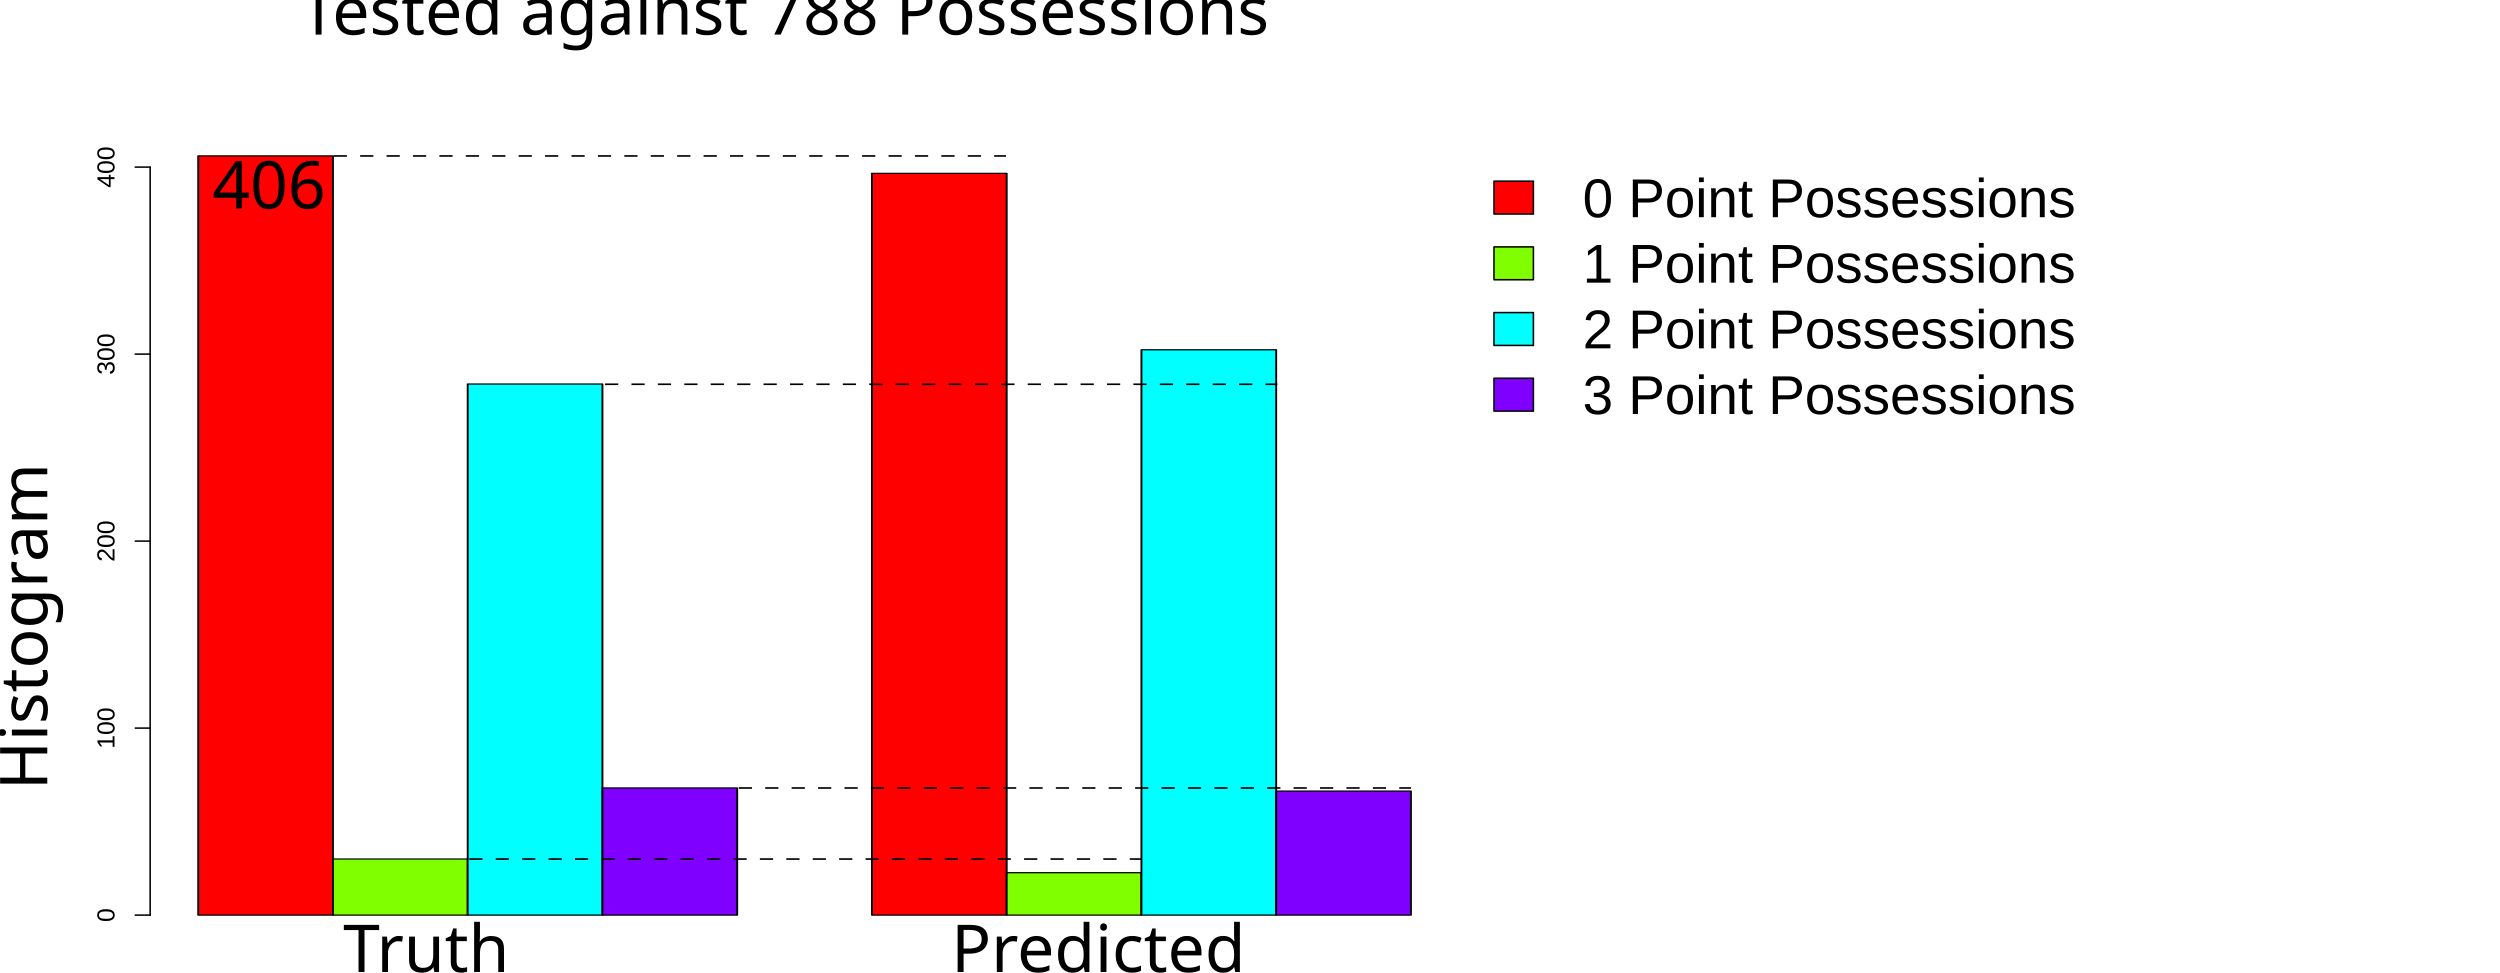
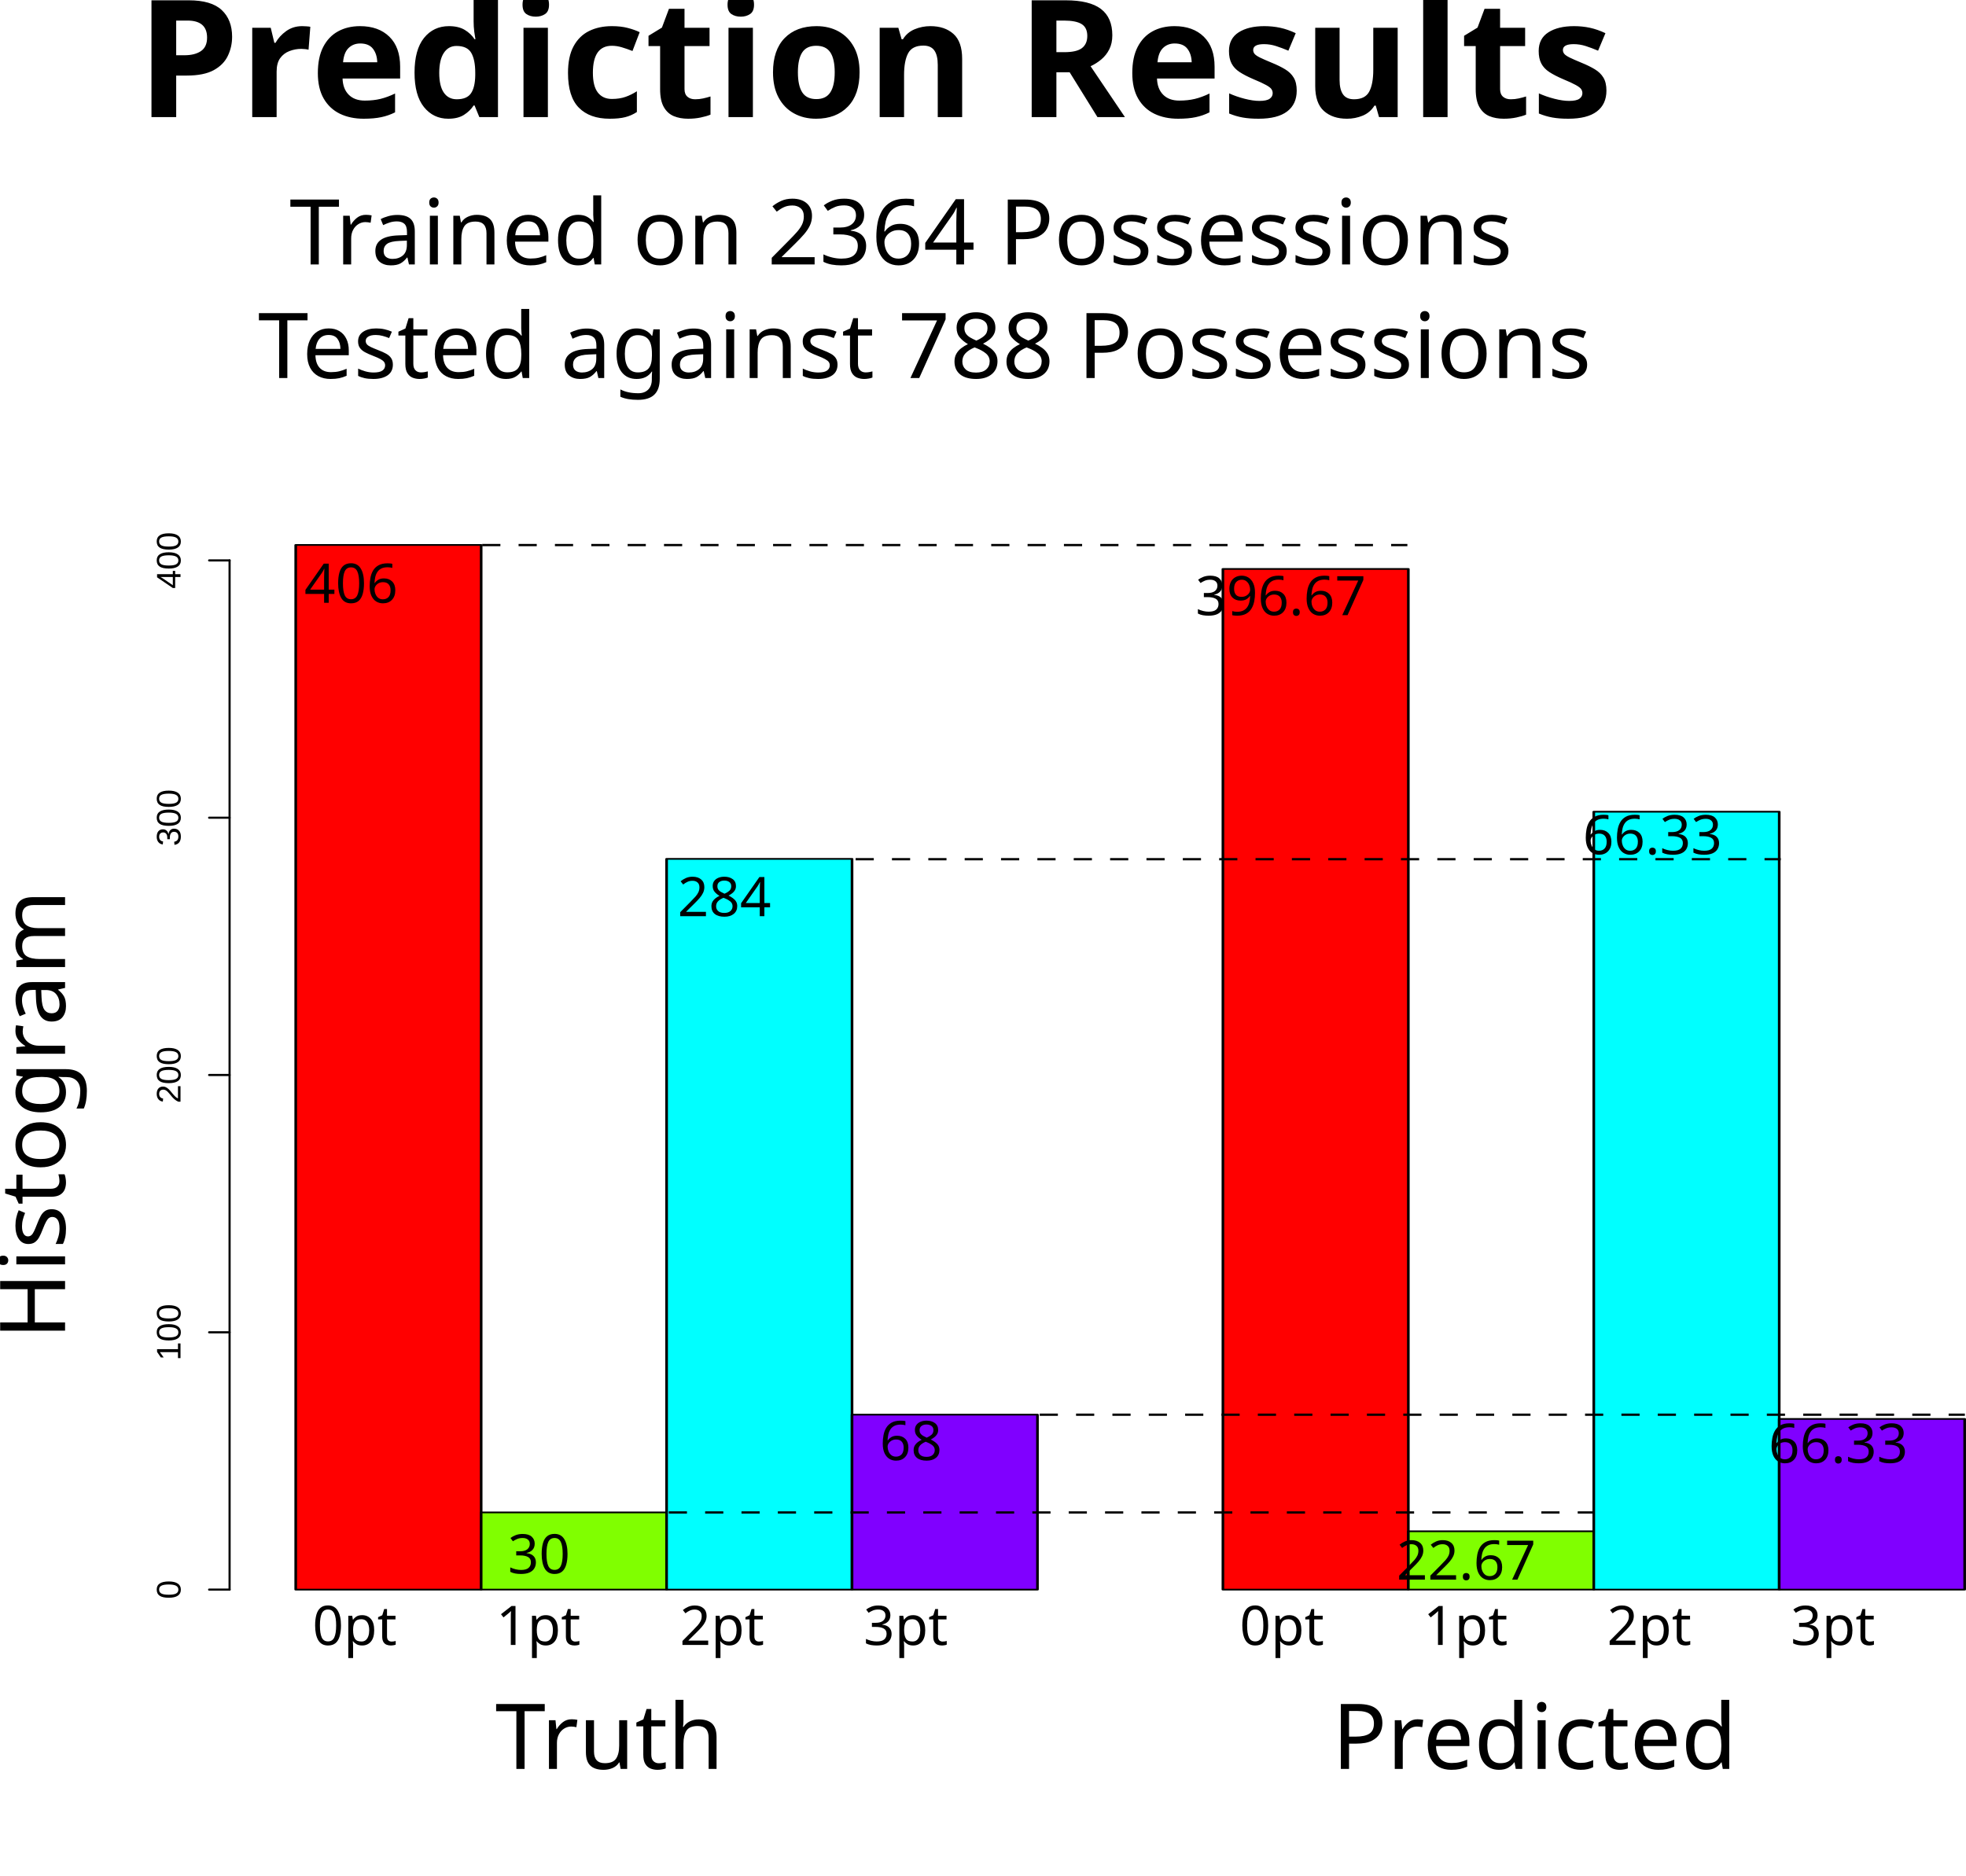
- <svg xmlns="http://www.w3.org/2000/svg" width="1514.071" height="589.151" id="svg3477" version="1.1">
+ <svg xmlns="http://www.w3.org/2000/svg" width="865.189" height="825.526" id="svg3477" version="1.1">
  <defs id="defs3479">
    <clipPath clipPathUnits="userSpaceOnUse" id="clipPath102">
      <path d="M 0,0 504,0 504,504 0,504 0,0 z" id="path104" />
    </clipPath>
    <clipPath clipPathUnits="userSpaceOnUse" id="clipPath82">
      <path d="M 0,0 504,0 504,504 0,504 0,0 z" id="path84" />
    </clipPath>
    <clipPath clipPathUnits="userSpaceOnUse" id="clipPath62">
      <path d="M 0,0 504,0 504,504 0,504 0,0 z" id="path64" />
    </clipPath>
    <clipPath clipPathUnits="userSpaceOnUse" id="clipPath22">
      <path d="M 0,0 504,0 504,504 0,504 0,0 z" id="path24" />
    </clipPath>
  </defs>
-   <g id="layer1" transform="translate(-151.5215,-246.25)">
+   <g id="layer1" transform="translate(-141.42,-100.788)">
    <g transform="matrix(1.912652,0,0,-1.25,129.2586,896.861)" style="display:inline" id="g18">
      <g id="g20" clip-path="url(#clipPath22)">
        <g id="g26" transform="matrix(1,0,0,-1,0,504)">
          <path d="m 74.4,59.04 42.667,0 0,367.842 -42.667,0 0,-367.842 z" style="fill:#ff0000;fill-opacity:1;fill-rule:nonzero;stroke:#000000;stroke-width:0.606;stroke-linecap:round;stroke-linejoin:round;stroke-miterlimit:10;stroke-opacity:1;stroke-dasharray:none" id="path28" />
        </g>
        <g id="g30" transform="matrix(1,0,0,-1,0,504)">
          <path d="m 117.067,399.701 42.667,0 0,27.18 -42.667,0 0,-27.18 z" style="fill:#80ff00;fill-opacity:1;fill-rule:nonzero;stroke:#000000;stroke-width:0.606;stroke-linecap:round;stroke-linejoin:round;stroke-miterlimit:10;stroke-opacity:1;stroke-dasharray:none" id="path32" />
        </g>
        <g id="g34" transform="matrix(1,0,0,-1,0,504)">
          <path d="m 159.733,169.574 42.667,0 0,257.308 -42.667,0 0,-257.308 z" style="fill:#00ffff;fill-opacity:1;fill-rule:nonzero;stroke:#000000;stroke-width:0.606;stroke-linecap:round;stroke-linejoin:round;stroke-miterlimit:10;stroke-opacity:1;stroke-dasharray:none" id="path36" />
        </g>
        <g id="g38" transform="matrix(1,0,0,-1,0,504)">
          <path d="m 202.4,365.273 42.667,0 0,61.609 -42.667,0 0,-61.609 z" style="fill:#8000ff;fill-opacity:1;fill-rule:nonzero;stroke:#000000;stroke-width:0.606;stroke-linecap:round;stroke-linejoin:round;stroke-miterlimit:10;stroke-opacity:1;stroke-dasharray:none" id="path40" />
        </g>
      </g>
    </g>
    <g transform="matrix(1.25,0,0,-1.25,168.6546,896.861)" style="display:inline" id="g58" />
    <g transform="matrix(1.25,0,0,-1.25,168.6546,896.861)" style="display:inline" id="g78" />
    <g transform="matrix(1.25,0,0,-1.25,168.6546,896.861)" style="display:inline" id="g98">
      <g id="g100" clip-path="url(#clipPath102)">
        <g id="g106" transform="matrix(1,0,0,-1,0,504)">
          <path d="m 59.04,426.882 0,-362.406" style="fill:none;stroke:#000000;stroke-width:0.75;stroke-linecap:round;stroke-linejoin:round;stroke-miterlimit:10;stroke-opacity:1;stroke-dasharray:none" id="path108" />
        </g>
        <g id="g110" transform="matrix(1,0,0,-1,0,504)">
          <path d="m 59.04,426.882 -7.2,0" style="fill:none;stroke:#000000;stroke-width:0.75;stroke-linecap:round;stroke-linejoin:round;stroke-miterlimit:10;stroke-opacity:1;stroke-dasharray:none" id="path112" />
        </g>
        <g id="g114" transform="matrix(1,0,0,-1,0,504)">
          <path d="m 59.04,336.28 -7.2,0" style="fill:none;stroke:#000000;stroke-width:0.75;stroke-linecap:round;stroke-linejoin:round;stroke-miterlimit:10;stroke-opacity:1;stroke-dasharray:none" id="path116" />
        </g>
        <g id="g118" transform="matrix(1,0,0,-1,0,504)">
          <path d="m 59.04,245.679 -7.2,0" style="fill:none;stroke:#000000;stroke-width:0.75;stroke-linecap:round;stroke-linejoin:round;stroke-miterlimit:10;stroke-opacity:1;stroke-dasharray:none" id="path120" />
        </g>
        <g id="g122" transform="matrix(1,0,0,-1,0,504)">
          <path d="m 59.04,155.077 -7.2,0" style="fill:none;stroke:#000000;stroke-width:0.75;stroke-linecap:round;stroke-linejoin:round;stroke-miterlimit:10;stroke-opacity:1;stroke-dasharray:none" id="path124" />
        </g>
        <g id="g126" transform="matrix(1,0,0,-1,0,504)">
          <path d="m 59.04,64.476 -7.2,0" style="fill:none;stroke:#000000;stroke-width:0.75;stroke-linecap:round;stroke-linejoin:round;stroke-miterlimit:10;stroke-opacity:1;stroke-dasharray:none" id="path128" />
        </g>
        <g id="g130" transform="matrix(1,0,0,-1,0,504)">
          <text transform="matrix(0,-1,1,0,41.76,430.2185)" id="text132">
            <tspan style="font-size:12px;font-variant:normal;font-weight:normal;writing-mode:lr-tb;fill:#000000;fill-opacity:1;fill-rule:nonzero;stroke:none;font-family:Arial;-inkscape-font-specification:ArialMT" x="0" y="0" id="tspan134">0</tspan>
          </text>
        </g>
        <g id="g136" transform="matrix(1,0,0,-1,0,504)">
          <text transform="matrix(0,-1,1,0,41.76,346.291)" id="text138">
            <tspan style="font-size:12px;font-variant:normal;font-weight:normal;writing-mode:lr-tb;fill:#000000;fill-opacity:1;fill-rule:nonzero;stroke:none;font-family:Arial;-inkscape-font-specification:ArialMT" x="0 6.674 13.349" y="0" id="tspan140">100</tspan>
          </text>
        </g>
        <g id="g142" transform="matrix(1,0,0,-1,0,504)">
          <text transform="matrix(0,-1,1,0,41.76,255.6896)" id="text144">
            <tspan style="font-size:12px;font-variant:normal;font-weight:normal;writing-mode:lr-tb;fill:#000000;fill-opacity:1;fill-rule:nonzero;stroke:none;font-family:Arial;-inkscape-font-specification:ArialMT" x="0 6.674 13.349" y="0" id="tspan146">200</tspan>
          </text>
        </g>
        <g id="g148" transform="matrix(1,0,0,-1,0,504)">
          <text transform="matrix(0,-1,1,0,41.76,165.0882)" id="text150">
            <tspan style="font-size:12px;font-variant:normal;font-weight:normal;writing-mode:lr-tb;fill:#000000;fill-opacity:1;fill-rule:nonzero;stroke:none;font-family:Arial;-inkscape-font-specification:ArialMT" x="0 6.674 13.349" y="0" id="tspan152">300</tspan>
          </text>
        </g>
        <g id="g154" transform="matrix(1,0,0,-1,0,504)">
          <text transform="matrix(0,-1,1,0,41.76,74.48682)" id="text156">
            <tspan style="font-size:12px;font-variant:normal;font-weight:normal;writing-mode:lr-tb;fill:#000000;fill-opacity:1;fill-rule:nonzero;stroke:none;font-family:Arial;-inkscape-font-specification:ArialMT" x="0 6.674 13.349" y="0" id="tspan158">400</tspan>
          </text>
        </g>
      </g>
    </g>
-     <g style="display:inline" id="g3356" transform="matrix(2.210376,0,0,2.210376,-165.59,163.0136)">
-       <g transform="scale(1.25,1.25)" id="g168" style="display:inline">
-         <path id="path170" style="fill:#ff0000;fill-opacity:1;fill-rule:nonzero;stroke:#000000;stroke-width:0.339;stroke-linecap:round;stroke-linejoin:round;stroke-miterlimit:10;stroke-opacity:1;stroke-dasharray:none" d="m 442.246,69.84 8.64,0 0,7.2 -8.64,0 0,-7.2 z" />
-       </g>
-       <g transform="scale(1.25,1.25)" id="g172" style="display:inline">
-         <path id="path174" style="fill:#80ff00;fill-opacity:1;fill-rule:nonzero;stroke:#000000;stroke-width:0.339;stroke-linecap:round;stroke-linejoin:round;stroke-miterlimit:10;stroke-opacity:1;stroke-dasharray:none" d="m 442.246,84.24 8.64,0 0,7.2 -8.64,0 0,-7.2 z" />
-       </g>
-       <g transform="scale(1.25,1.25)" id="g176" style="display:inline">
-         <path id="path178" style="fill:#00ffff;fill-opacity:1;fill-rule:nonzero;stroke:#000000;stroke-width:0.339;stroke-linecap:round;stroke-linejoin:round;stroke-miterlimit:10;stroke-opacity:1;stroke-dasharray:none" d="m 442.246,98.64 8.64,0 0,7.2 -8.64,0 0,-7.2 z" />
-       </g>
-       <g transform="scale(1.25,1.25)" id="g180" style="display:inline">
-         <path id="path182" style="fill:#8000ff;fill-opacity:1;fill-rule:nonzero;stroke:#000000;stroke-width:0.339;stroke-linecap:round;stroke-linejoin:round;stroke-miterlimit:10;stroke-opacity:1;stroke-dasharray:none" d="m 442.246,113.04 8.64,0 0,7.2 -8.64,0 0,-7.2 z" />
-       </g>
-       <g transform="scale(1.25,1.25)" id="g184" style="display:inline">
-         <text id="text186" transform="translate(461.6862,77.73492)">
-           <tspan id="tspan188" y="0" x="0" style="font-size:12px;font-variant:normal;font-weight:normal;writing-mode:lr-tb;fill:#000000;fill-opacity:1;fill-rule:nonzero;stroke:none;font-family:Arial;-inkscape-font-specification:ArialMT">0 Point Possessions</tspan>
-         </text>
-       </g>
-       <g transform="matrix(1.25,0,0,1.25,0,53.93041)" id="g184-3" style="display:inline">
-         <text id="text186-6" transform="translate(461.6862,77.73492)">
-           <tspan id="tspan188-3" y="0" x="0" style="font-size:12px;font-variant:normal;font-weight:normal;writing-mode:lr-tb;fill:#000000;fill-opacity:1;fill-rule:nonzero;stroke:none;font-family:Arial;-inkscape-font-specification:ArialMT">3 Point Possessions</tspan>
-         </text>
-       </g>
-       <g transform="matrix(1.25,0,0,1.25,0,35.93042)" id="g184-2" style="display:inline">
-         <text id="text186-2" transform="translate(461.6862,77.73492)">
-           <tspan id="tspan188-6" y="0" x="0" style="font-size:12px;font-variant:normal;font-weight:normal;writing-mode:lr-tb;fill:#000000;fill-opacity:1;fill-rule:nonzero;stroke:none;font-family:Arial;-inkscape-font-specification:ArialMT">2 Point Possessions</tspan>
-         </text>
-       </g>
-       <g transform="matrix(1.25,0,0,1.25,0,17.93042)" id="g184-6" style="display:inline">
-         <text id="text186-1" transform="translate(461.6862,77.73492)">
-           <tspan id="tspan188-2" y="0" x="0" style="font-size:12px;font-variant:normal;font-weight:normal;writing-mode:lr-tb;fill:#000000;fill-opacity:1;fill-rule:nonzero;stroke:none;font-family:Arial;-inkscape-font-specification:ArialMT">1 Point Possessions</tspan>
-         </text>
-       </g>
-     </g>
-     <text xml:space="preserve" style="font-size:40px;font-style:normal;font-variant:normal;font-weight:normal;font-stretch:normal;text-align:center;line-height:125%;letter-spacing:0px;word-spacing:0px;writing-mode:lr-tb;text-anchor:middle;fill:#000000;fill-opacity:1;stroke:none;font-family:Sans;-inkscape-font-specification:Sans" x="435.671" y="834.932" id="text3668">
-       <tspan id="tspan3670" x="435.671" y="834.932">Truth</tspan>
+     <text xml:space="preserve" style="font-size:40px;font-style:normal;font-variant:normal;font-weight:normal;font-stretch:normal;text-align:center;line-height:125%;letter-spacing:0px;word-spacing:0px;writing-mode:lr-tb;text-anchor:middle;fill:#000000;fill-opacity:1;stroke:none;font-family:Sans;-inkscape-font-specification:Sans" x="435.671" y="879.379" id="text3668">
+       <tspan id="tspan3670" x="435.671" y="879.379">Truth</tspan>
    </text>
-     <text xml:space="preserve" style="font-size:40px;font-style:normal;font-variant:normal;font-weight:normal;font-stretch:normal;text-align:center;line-height:125%;letter-spacing:0px;word-spacing:0px;writing-mode:lr-tb;text-anchor:middle;fill:#000000;fill-opacity:1;stroke:none;font-family:Sans;-inkscape-font-specification:Sans" x="842.717" y="834.932" id="text3668-0">
-       <tspan id="tspan3670-6" x="842.717" y="834.932">Predicted</tspan>
+     <text xml:space="preserve" style="font-size:40px;font-style:normal;font-variant:normal;font-weight:normal;font-stretch:normal;text-align:center;line-height:125%;letter-spacing:0px;word-spacing:0px;writing-mode:lr-tb;text-anchor:middle;fill:#000000;fill-opacity:1;stroke:none;font-family:Sans;-inkscape-font-specification:Sans" x="842.717" y="879.379" id="text3668-0">
+       <tspan id="tspan3670-6" x="842.717" y="879.379">Predicted</tspan>
    </text>
    <g id="g3732" transform="matrix(1.530121,0,0,1,-128.8034,0)">
      <g transform="matrix(1.25,0,0,1.25,168.6546,266.861)" id="g42" style="display:inline">
        <path id="path44" style="fill:#ff0000;fill-opacity:1;fill-rule:nonzero;stroke:#000000;stroke-width:0.606;stroke-linecap:round;stroke-linejoin:round;stroke-miterlimit:10;stroke-opacity:1;stroke-dasharray:none" d="m 287.733,67.493 42.667,0 0,359.389 -42.667,0 0,-359.389 z" />
      </g>
      <g transform="matrix(1.25,0,0,1.25,168.6546,266.861)" id="g46" style="display:inline">
        <path id="path48" style="fill:#80ff00;fill-opacity:1;fill-rule:nonzero;stroke:#000000;stroke-width:0.606;stroke-linecap:round;stroke-linejoin:round;stroke-miterlimit:10;stroke-opacity:1;stroke-dasharray:none" d="m 330.4,406.342 42.667,0 0,20.539 -42.667,0 0,-20.539 z" />
      </g>
      <g transform="matrix(1.25,0,0,1.25,168.6546,266.861)" id="g50" style="display:inline">
        <path id="path52" style="fill:#00ffff;fill-opacity:1;fill-rule:nonzero;stroke:#000000;stroke-width:0.606;stroke-linecap:round;stroke-linejoin:round;stroke-miterlimit:10;stroke-opacity:1;stroke-dasharray:none" d="m 373.067,152.966 42.667,0 0,273.915 -42.667,0 0,-273.915 z" />
      </g>
      <g transform="matrix(1.25,0,0,1.25,168.6546,266.861)" id="g54" style="display:inline">
        <path id="path56" style="fill:#8000ff;fill-opacity:1;fill-rule:nonzero;stroke:#000000;stroke-width:0.606;stroke-linecap:round;stroke-linejoin:round;stroke-miterlimit:10;stroke-opacity:1;stroke-dasharray:none" d="m 415.733,366.786 42.667,0 0,60.096 -42.667,0 0,-60.096 z" />
      </g>
    </g>
-     <text xml:space="preserve" style="font-size:40px;font-style:normal;font-variant:normal;font-weight:normal;font-stretch:normal;text-align:center;line-height:125%;letter-spacing:0px;word-spacing:0px;writing-mode:lr-tb;text-anchor:middle;fill:#000000;fill-opacity:1;stroke:none;font-family:Sans;-inkscape-font-specification:Sans" x="-599.738" y="180.154" id="text3668-9" transform="matrix(0,-1,1,0,0,0)">
-       <tspan id="tspan3670-1" x="-599.738" y="180.154">Histogram</tspan>
+     <text xml:space="preserve" style="font-size:40px;font-style:normal;font-variant:normal;font-weight:normal;font-stretch:normal;text-align:center;line-height:125%;letter-spacing:0px;word-spacing:0px;writing-mode:lr-tb;text-anchor:middle;fill:#000000;fill-opacity:1;stroke:none;font-family:Sans;-inkscape-font-specification:Sans" x="-565.393" y="170.053" id="text3668-9" transform="matrix(0,-1,1,0,0,0)">
+       <tspan id="tspan3670-1" x="-565.393" y="170.053">Histogram</tspan>
    </text>
-     <text xml:space="preserve" style="font-size:40px;font-style:normal;font-weight:normal;line-height:125%;letter-spacing:0px;word-spacing:0px;fill:#000000;fill-opacity:1;stroke:none;font-family:Sans" x="333.349" y="217.187" id="text3888">
-       <tspan x="333.349" y="217.187" id="tspan3892">Trained on 2364 Possessions</tspan>
-       <tspan x="333.349" y="267.187" id="tspan3896">Tested against 788 Possessions</tspan>
+     <text xml:space="preserve" style="font-size:40px;font-style:normal;font-variant:normal;font-weight:normal;font-stretch:normal;text-align:center;line-height:125%;letter-spacing:0px;word-spacing:0px;writing-mode:lr-tb;text-anchor:middle;fill:#000000;fill-opacity:1;stroke:none;font-family:Sans;-inkscape-font-specification:Sans" x="574.317" y="217.187" id="text3888">
+       <tspan x="574.317" y="217.187" id="tspan3892">Trained on 2364 Possessions</tspan>
+       <tspan x="574.317" y="267.187" id="tspan3896">Tested against 788 Possessions</tspan>
    </text>
-     <text xml:space="preserve" style="font-size:72px;font-style:normal;font-variant:normal;font-weight:bold;font-stretch:normal;text-align:center;line-height:125%;letter-spacing:0px;word-spacing:0px;writing-mode:lr-tb;text-anchor:middle;fill:#000000;fill-opacity:1;stroke:none;font-family:Sans;-inkscape-font-specification:Sans Bold" x="626.915" y="152.327" id="text3668-0-1">
-       <tspan id="tspan3919" x="626.915" y="152.327">Prediction Results</tspan>
+     <text xml:space="preserve" style="font-size:72px;font-style:normal;font-variant:normal;font-weight:bold;font-stretch:normal;text-align:center;line-height:125%;letter-spacing:0px;word-spacing:0px;writing-mode:lr-tb;text-anchor:middle;fill:#000000;fill-opacity:1;stroke:none;font-family:Sans;-inkscape-font-specification:Sans Bold" x="573.153" y="152.327" id="text3668-0-1">
+       <tspan id="tspan3919" x="573.153" y="152.327">Prediction Results</tspan>
    </text>
-     <path style="fill:none;stroke:#000000;stroke-width:1;stroke-linecap:butt;stroke-linejoin:miter;stroke-opacity:1;stroke-miterlimit:4;stroke-dasharray:8,8;stroke-dashoffset:0" d="m 366.429,232.722 407.143,0" id="path3921" transform="translate(151.5215,246.25)" />
+     <path style="fill:none;stroke:#000000;stroke-width:1;stroke-linecap:butt;stroke-linejoin:miter;stroke-miterlimit:4;stroke-opacity:1;stroke-dasharray:8, 8;stroke-dashoffset:0" d="m 366.429,232.722 407.143,0" id="path3921" transform="translate(151.5215,246.25)" />
    <path style="fill:none;stroke:#000000;stroke-width:1;stroke-linecap:butt;stroke-linejoin:miter;stroke-miterlimit:4;stroke-opacity:1;stroke-dasharray:8, 8;stroke-dashoffset:0" d="m 353.631,340.702 407.143,0" id="path3921-0" />
    <path style="fill:none;stroke:#000000;stroke-width:1;stroke-linecap:butt;stroke-linejoin:miter;stroke-miterlimit:4;stroke-opacity:1;stroke-dasharray:8, 8;stroke-dashoffset:0" d="m 598.966,723.481 407.143,0" id="path3921-9" />
    <path style="fill:none;stroke:#000000;stroke-width:1;stroke-linecap:butt;stroke-linejoin:miter;stroke-miterlimit:4;stroke-opacity:1;stroke-dasharray:8, 8;stroke-dashoffset:0" d="m 435.732,766.513 407.143,0" id="path3921-6" />
-     <text xml:space="preserve" style="font-size:40px;font-style:normal;font-weight:normal;line-height:125%;letter-spacing:0px;word-spacing:0px;fill:#000000;fill-opacity:1;stroke:none;font-family:Sans" x="280.093" y="372.543" id="text4734">
-       <tspan id="tspan4736" x="280.093" y="372.543">406</tspan>
+     <text xml:space="preserve" style="font-size:24px;font-style:normal;font-variant:normal;font-weight:normal;font-stretch:normal;text-indent:0;text-align:center;text-decoration:none;line-height:125%;letter-spacing:0px;word-spacing:0px;text-transform:none;direction:ltr;block-progression:tb;writing-mode:lr;text-anchor:middle;baseline-shift:baseline;color:#000000;fill:#000000;fill-opacity:1;fill-rule:nonzero;stroke:none;marker:none;visibility:visible;display:inline;overflow:visible;enable-background:accumulate;font-family:Sans;-inkscape-font-specification:Sans" x="311.522" y="366.115" id="text4734">
+       <tspan id="tspan4736" x="311.522" y="366.115">406</tspan>
+     </text>
+     <text xml:space="preserve" style="font-size:24px;font-style:normal;font-variant:normal;font-weight:normal;font-stretch:normal;text-align:center;line-height:125%;letter-spacing:0px;word-spacing:0px;writing-mode:lr-tb;text-anchor:middle;fill:#000000;fill-opacity:1;stroke:none;font-family:Sans;-inkscape-font-specification:Sans" x="434.357" y="824.83" id="text3668-1">
+       <tspan id="tspan4788" x="434.357" y="824.83">0pt       1pt       2pt       3pt</tspan>
+     </text>
+     <text xml:space="preserve" style="font-size:24px;font-style:normal;font-variant:normal;font-weight:normal;font-stretch:normal;text-align:center;line-height:125%;letter-spacing:0px;word-spacing:0px;writing-mode:lr-tb;text-anchor:middle;fill:#000000;fill-opacity:1;stroke:none;font-family:Sans;-inkscape-font-specification:Sans" x="842.389" y="824.83" id="text3668-1-3">
+       <tspan y="824.83" x="842.389" id="tspan4788-2">0pt       1pt       2pt       3pt</tspan>
+     </text>
+     <text xml:space="preserve" style="font-size:24px;font-style:normal;font-variant:normal;font-weight:normal;font-stretch:normal;text-align:center;line-height:125%;letter-spacing:0px;word-spacing:0px;writing-mode:lr-tb;text-anchor:middle;fill:#000000;fill-opacity:1;stroke:none;font-family:Sans;-inkscape-font-specification:Sans" x="802.269" y="796.065" id="text4734-2">
+       <tspan id="tspan4736-7" x="802.269" y="796.065">22.67</tspan>
+     </text>
+     <text xml:space="preserve" style="font-size:24px;font-style:normal;font-variant:normal;font-weight:normal;font-stretch:normal;text-indent:0;text-align:center;text-decoration:none;line-height:125%;letter-spacing:0px;word-spacing:0px;text-transform:none;direction:ltr;block-progression:tb;writing-mode:lr;text-anchor:middle;baseline-shift:baseline;color:#000000;fill:#000000;fill-opacity:1;fill-rule:nonzero;stroke:none;marker:none;visibility:visible;display:inline;overflow:visible;enable-background:accumulate;font-family:Sans;-inkscape-font-specification:Sans" x="394.227" y="793.349" id="text4734-6">
+       <tspan id="tspan4736-5" x="394.227" y="793.349">30</tspan>
+     </text>
+     <text xml:space="preserve" style="font-size:24px;font-style:normal;font-variant:normal;font-weight:normal;font-stretch:normal;text-indent:0;text-align:center;text-decoration:none;line-height:125%;letter-spacing:0px;word-spacing:0px;text-transform:none;direction:ltr;block-progression:tb;writing-mode:lr;text-anchor:middle;baseline-shift:baseline;color:#000000;fill:#000000;fill-opacity:1;fill-rule:nonzero;stroke:none;marker:none;visibility:visible;display:inline;overflow:visible;enable-background:accumulate;font-family:Sans;-inkscape-font-specification:Sans" x="475.795" y="504.056" id="text4734-6-1">
+       <tspan id="tspan4736-5-9" x="475.795" y="504.056">284</tspan>
+     </text>
+     <text xml:space="preserve" style="font-size:24px;font-style:normal;font-variant:normal;font-weight:normal;font-stretch:normal;text-indent:0;text-align:center;text-decoration:none;line-height:125%;letter-spacing:0px;word-spacing:0px;text-transform:none;direction:ltr;block-progression:tb;writing-mode:lr-tb;text-anchor:middle;baseline-shift:baseline;color:#000000;fill:#000000;fill-opacity:1;fill-rule:nonzero;stroke:none;marker:none;visibility:visible;display:inline;overflow:visible;enable-background:accumulate;font-family:Sans;-inkscape-font-specification:Sans" x="557.913" y="743.471" id="text4734-6-1-3">
+       <tspan id="tspan4736-5-9-9" x="557.913" y="743.471">68</tspan>
+     </text>
+     <text xml:space="preserve" style="font-size:24px;font-style:normal;font-variant:normal;font-weight:normal;font-stretch:normal;text-indent:0;text-align:center;text-decoration:none;line-height:125%;letter-spacing:0px;word-spacing:0px;text-transform:none;direction:ltr;block-progression:tb;writing-mode:lr-tb;text-anchor:middle;baseline-shift:baseline;color:#000000;fill:#000000;fill-opacity:1;fill-rule:nonzero;stroke:none;marker:none;visibility:visible;display:inline;overflow:visible;enable-background:accumulate;font-family:Sans;-inkscape-font-specification:Sans" x="966.022" y="744.642" id="text4734-6-1-3-9">
+       <tspan id="tspan4736-5-9-9-8" x="966.022" y="744.642">66.33</tspan>
+     </text>
+     <text xml:space="preserve" style="font-size:24px;font-style:normal;font-variant:normal;font-weight:normal;font-stretch:normal;text-indent:0;text-align:center;text-decoration:none;line-height:125%;letter-spacing:0px;word-spacing:0px;text-transform:none;direction:ltr;block-progression:tb;writing-mode:lr-tb;text-anchor:middle;baseline-shift:baseline;color:#000000;fill:#000000;fill-opacity:1;fill-rule:nonzero;stroke:none;marker:none;visibility:visible;display:inline;overflow:visible;enable-background:accumulate;font-family:Sans;-inkscape-font-specification:Sans" x="884.236" y="476.784" id="text4734-6-1-3-9-5">
+       <tspan id="tspan4736-5-9-9-8-1" x="884.236" y="476.784">66.33</tspan>
+     </text>
+     <text xml:space="preserve" style="font-size:24px;font-style:normal;font-variant:normal;font-weight:normal;font-stretch:normal;text-indent:0;text-align:center;text-decoration:none;line-height:125%;letter-spacing:0px;word-spacing:0px;text-transform:none;direction:ltr;block-progression:tb;writing-mode:lr-tb;text-anchor:middle;baseline-shift:baseline;color:#000000;fill:#000000;fill-opacity:1;fill-rule:nonzero;stroke:none;marker:none;visibility:visible;display:inline;overflow:visible;enable-background:accumulate;font-family:Sans;-inkscape-font-specification:Sans" x="720.643" y="371.556" id="text4734-6-1-3-9-5-6">
+       <tspan id="tspan4736-5-9-9-8-1-8" x="720.643" y="371.556">396.67</tspan>
    </text>
  </g>
</svg>
